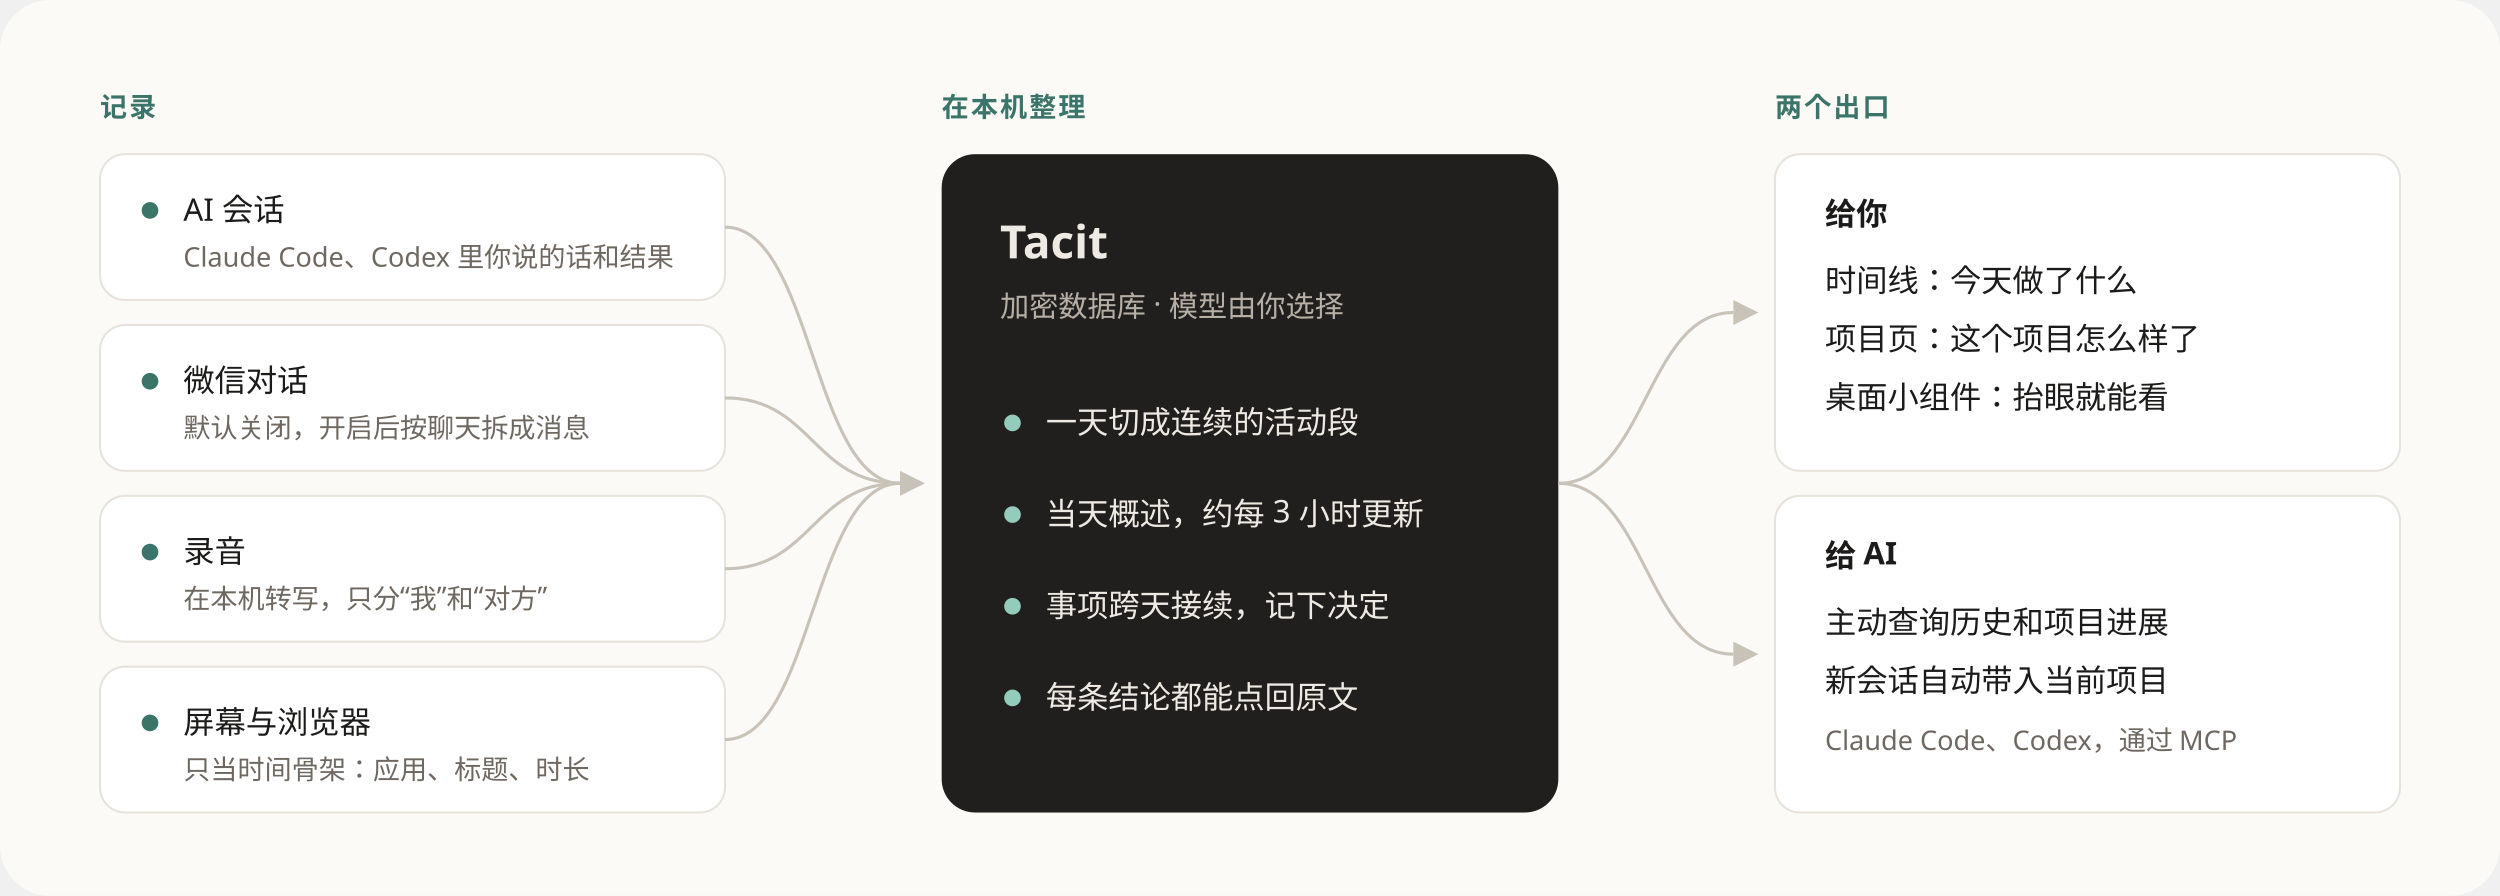
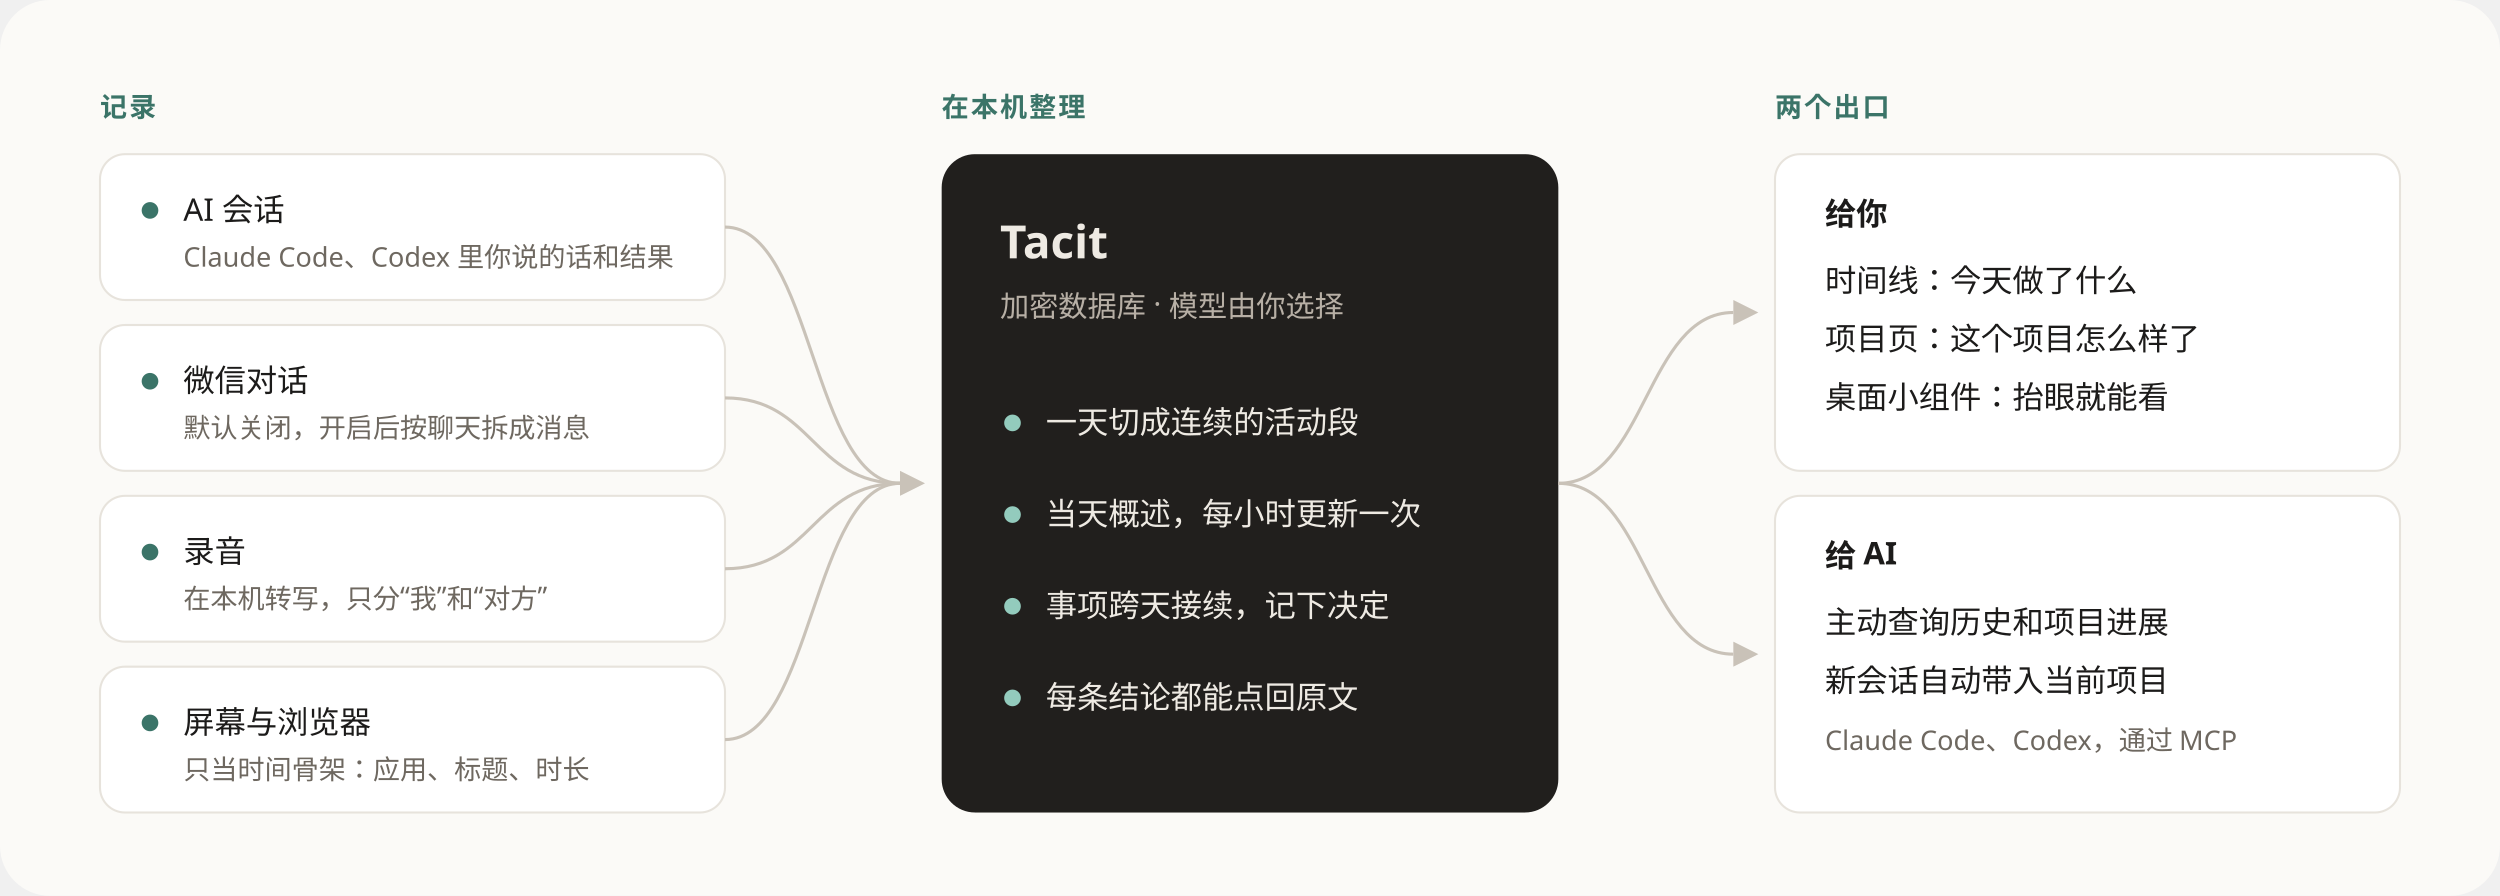
<svg xmlns="http://www.w3.org/2000/svg" width="1200" height="430" viewBox="0 0 1200 430" role="img" aria-labelledby="title description">
  <style>
    .bg { fill: #fbfaf7; }
    .card { fill: #ffffff; stroke: #e7e3dc; }
    .core { fill: #211f1d; }
    .h { font: 600 15px 'PingFang SC', 'Microsoft YaHei', sans-serif; fill: #1c1b1a; }
    .t { font: 15px 'PingFang SC', 'Microsoft YaHei', sans-serif; fill: #1c1b1a; }
    .s { font: 13px 'PingFang SC', 'Microsoft YaHei', sans-serif; fill: #6e6860; }
    .label { font: 600 13px 'PingFang SC', 'Microsoft YaHei', sans-serif; fill: #3b7468; letter-spacing: 1px; }
    .ct { font: 600 22px 'PingFang SC', 'Microsoft YaHei', sans-serif; fill: #eeeae3; }
    .cs { font: 14px 'PingFang SC', 'Microsoft YaHei', sans-serif; fill: #b7afa5; }
    .ci { font: 15px 'PingFang SC', 'Microsoft YaHei', sans-serif; fill: #eeeae3; }
    .dot { fill: #3b7468; }
    .cdot { fill: #93cbbd; }
    .line { stroke: #c9c2b8; stroke-width: 1.5; fill: none; }
    .arrow { fill: #c9c2b8; }
    @media (prefers-color-scheme: dark) {
      .bg { fill: #181716; }
      .card { fill: #211f1d; stroke: #2f2c29; }
      .core { fill: #2b2825; }
      .h, .t { fill: #f2efea; }
      .s { fill: #a8a197; }
      .label { fill: #7db8a9; }
      .dot { fill: #7db8a9; }
      .line { stroke: #5e5953; }
      .arrow { fill: #5e5953; }
    }
  </style>
  <rect class="bg" width="1200" height="430" rx="24" />
  <text class="label" x="48" y="56">记录</text>
  <g>
    <rect class="card" x="48" y="74" width="300" height="70" rx="12" />
    <circle class="dot" cx="72" cy="101" r="4" />
    <text class="t" x="88" y="106">AI 会话</text>
    <text class="s" x="88" y="128">Claude Code、Codex 里你说的话和结果</text>
    <rect class="card" x="48" y="156" width="300" height="70" rx="12" />
    <circle class="dot" cx="72" cy="183" r="4" />
    <text class="t" x="88" y="188">微信对话</text>
    <text class="s" x="88" y="210">默认关闭，开启后按聊天拆成消息</text>
    <rect class="card" x="48" y="238" width="300" height="70" rx="12" />
    <circle class="dot" cx="72" cy="265" r="4" />
    <text class="t" x="88" y="270">录音</text>
    <text class="s" x="88" y="292">在本机转写，只分“我”和“对方”</text>
    <rect class="card" x="48" y="320" width="300" height="70" rx="12" />
    <circle class="dot" cx="72" cy="347" r="4" />
    <text class="t" x="88" y="352">屏幕与浏览器</text>
    <text class="s" x="88" y="374">只当时间骨架：应用、标题、时长</text>
  </g>
  <path class="line" d="M348 109 C 390 109, 390 232, 432 232" />
  <path class="line" d="M348 191 C 390 191, 390 232, 432 232" />
  <path class="line" d="M348 273 C 390 273, 390 232, 432 232" />
  <path class="line" d="M348 355 C 390 355, 390 232, 432 232" />
  <path class="arrow" d="M432 226 L444 232 L432 238 Z" />
  <text class="label" x="452" y="56">在本机整理</text>
  <rect class="core" x="452" y="74" width="296" height="316" rx="16" />
  <text class="ct" x="480" y="124">Tacit</text>
  <text class="cs" x="480" y="152">加密数据库 · 模型由你选择</text>
  <circle class="cdot" cx="486" cy="203" r="4" />
  <text class="ci" x="502" y="208">一天切成连续的活动段</text>
  <circle class="cdot" cx="486" cy="247" r="4" />
-   <text class="ci" x="502" y="252">当天概述，约每 3 小时更新</text>
+   <text class="ci" x="502" y="252">当天概述，每小时更新一次</text>
  <circle class="cdot" cx="486" cy="291" r="4" />
  <text class="ci" x="502" y="296">事项跨天接续，记下决定</text>
  <circle class="cdot" cx="486" cy="335" r="4" />
  <text class="ci" x="502" y="340">每条结论都能点回原文</text>
  <path class="line" d="M748 232 C 790 232, 790 150, 832 150" />
  <path class="line" d="M748 232 C 790 232, 790 314, 832 314" />
  <path class="arrow" d="M832 144 L844 150 L832 156 Z" />
  <path class="arrow" d="M832 308 L844 314 L832 320 Z" />
  <text class="label" x="852" y="56">两个出口</text>
  <rect class="card" x="852" y="74" width="300" height="152" rx="12" />
  <text class="h" x="876" y="108">给你</text>
  <text class="t" x="876" y="140">时间线：今天做了什么</text>
  <text class="t" x="876" y="168">项目页：这个项目怎么样了</text>
  <text class="t" x="876" y="196">桌面小组件：抬眼就能看</text>
  <rect class="card" x="852" y="238" width="300" height="152" rx="12" />
  <text class="h" x="876" y="272">给 AI</text>
  <text class="t" x="876" y="304">主动查询历史和项目进展</text>
  <text class="t" x="876" y="332">新会话自动带入当前项目</text>
  <text class="s" x="876" y="360">Claude Code、Codex，通过 MCP</text>
</svg>
